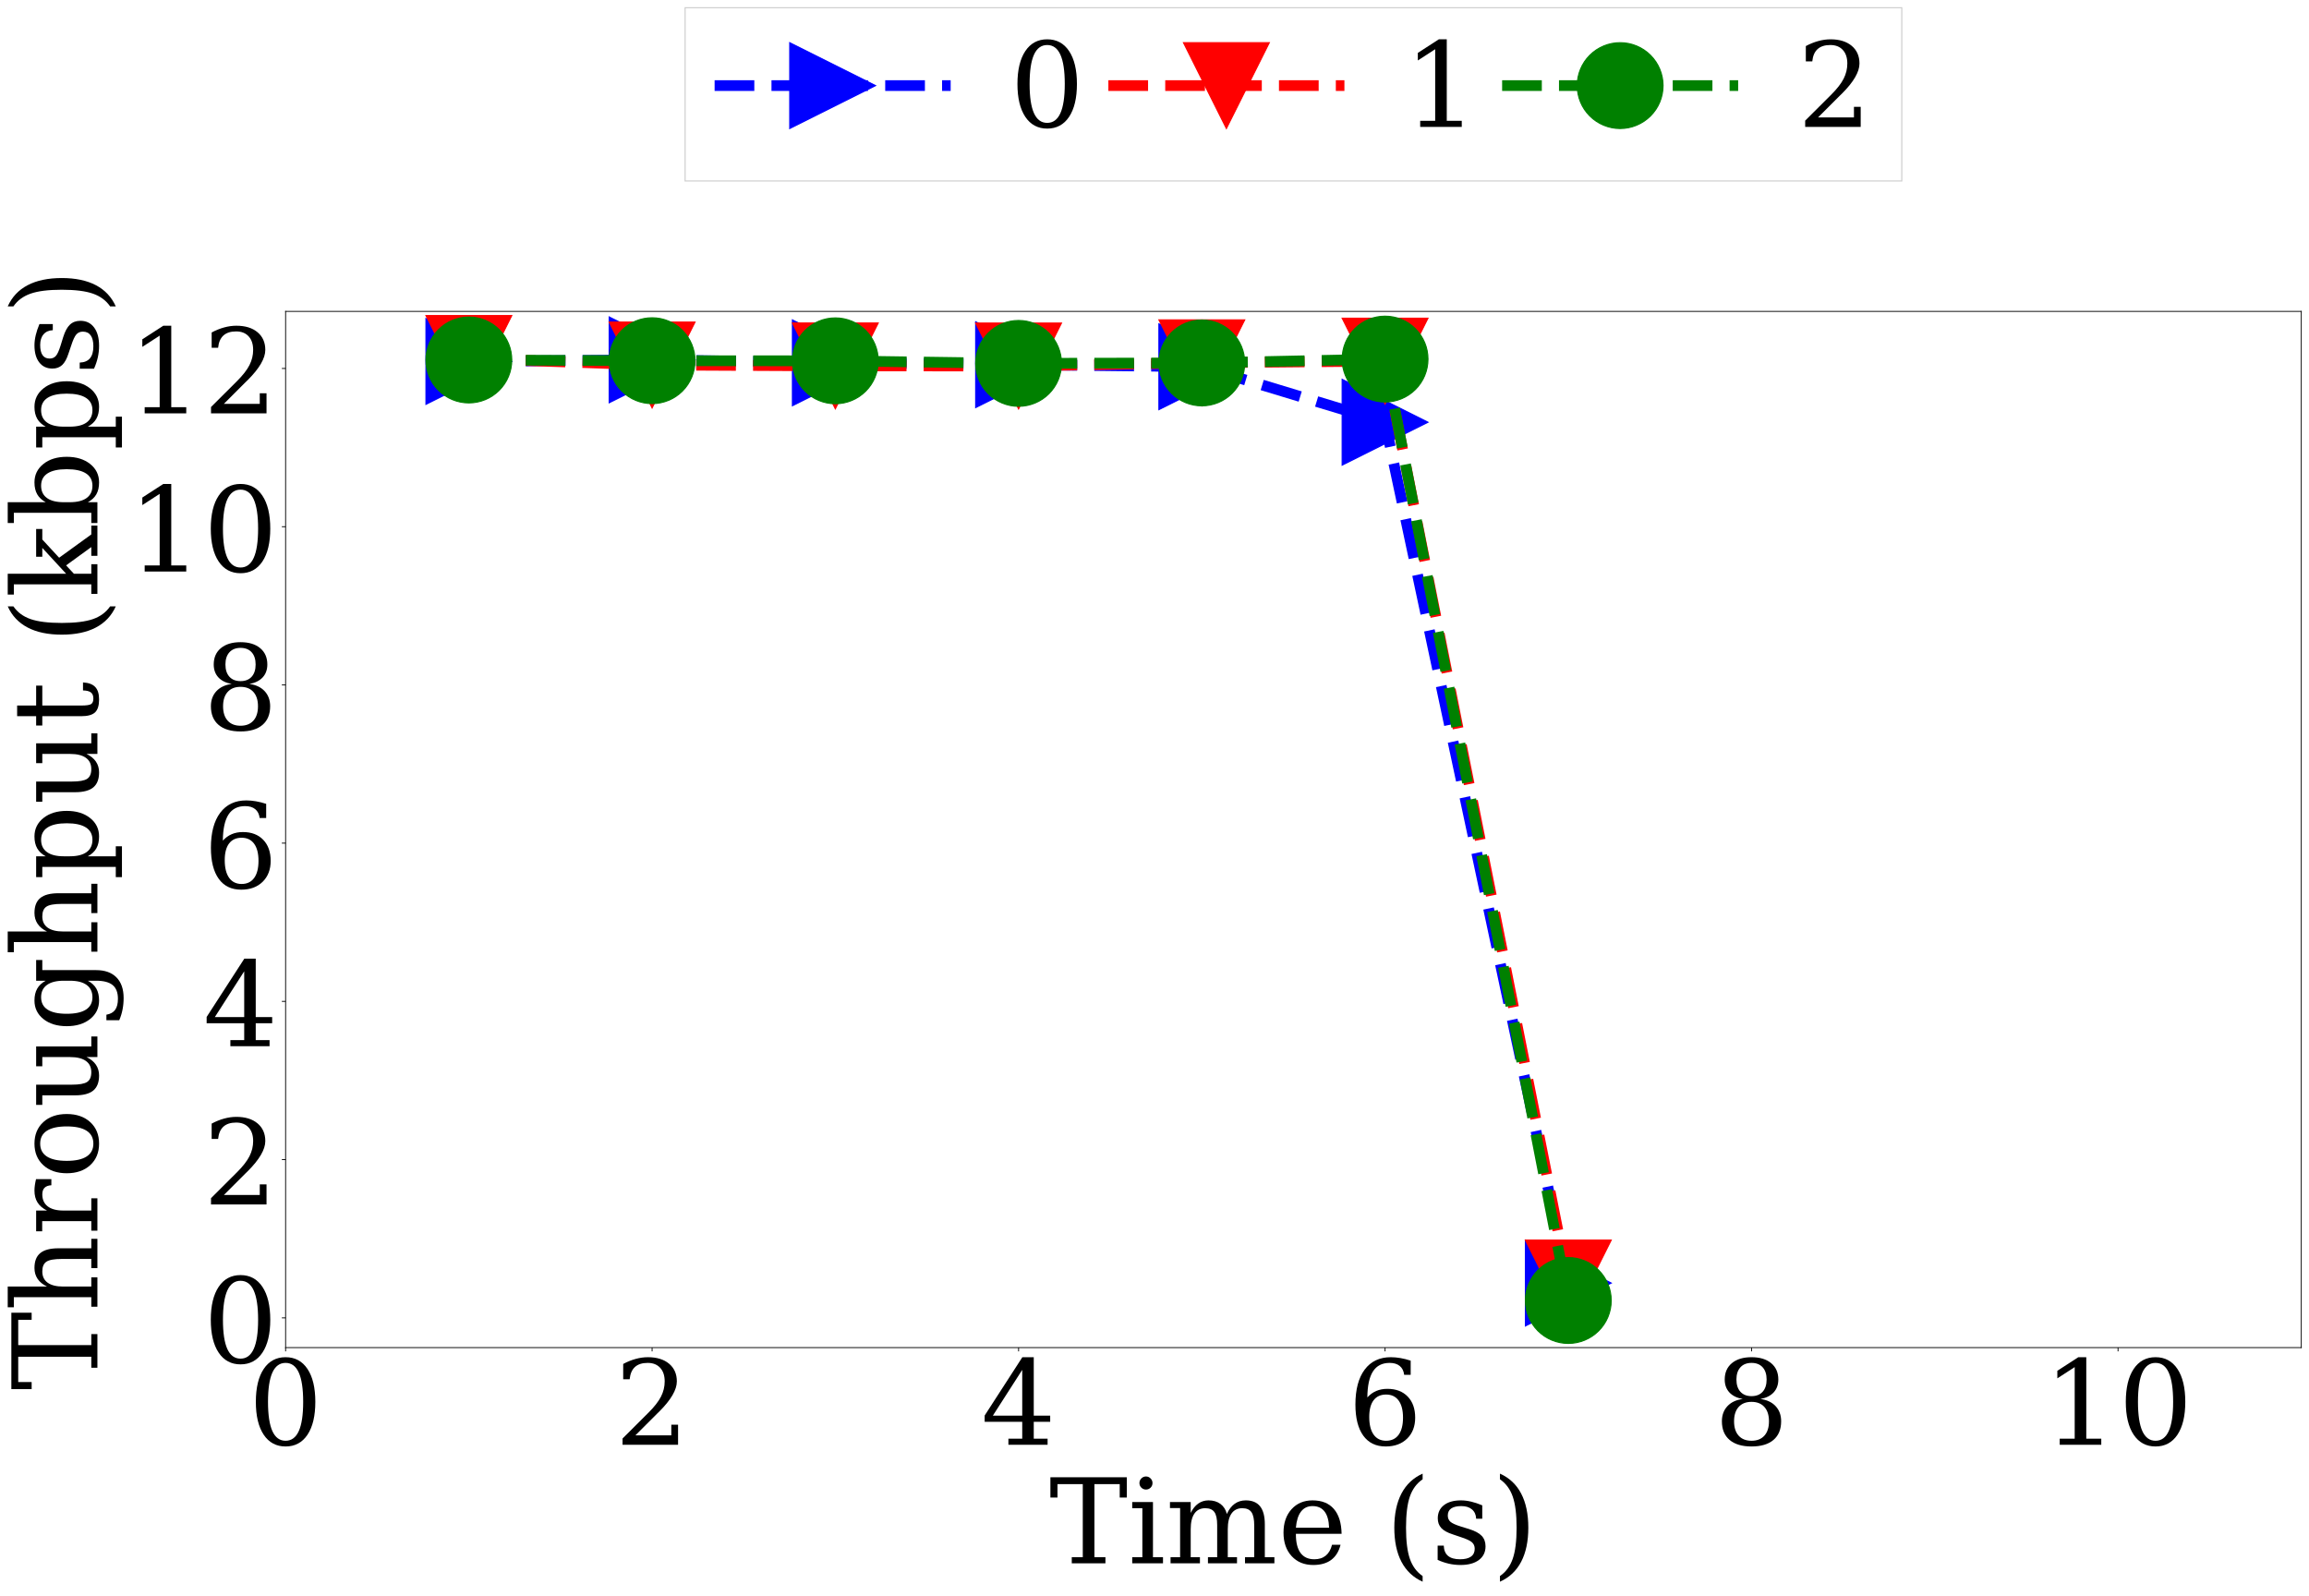
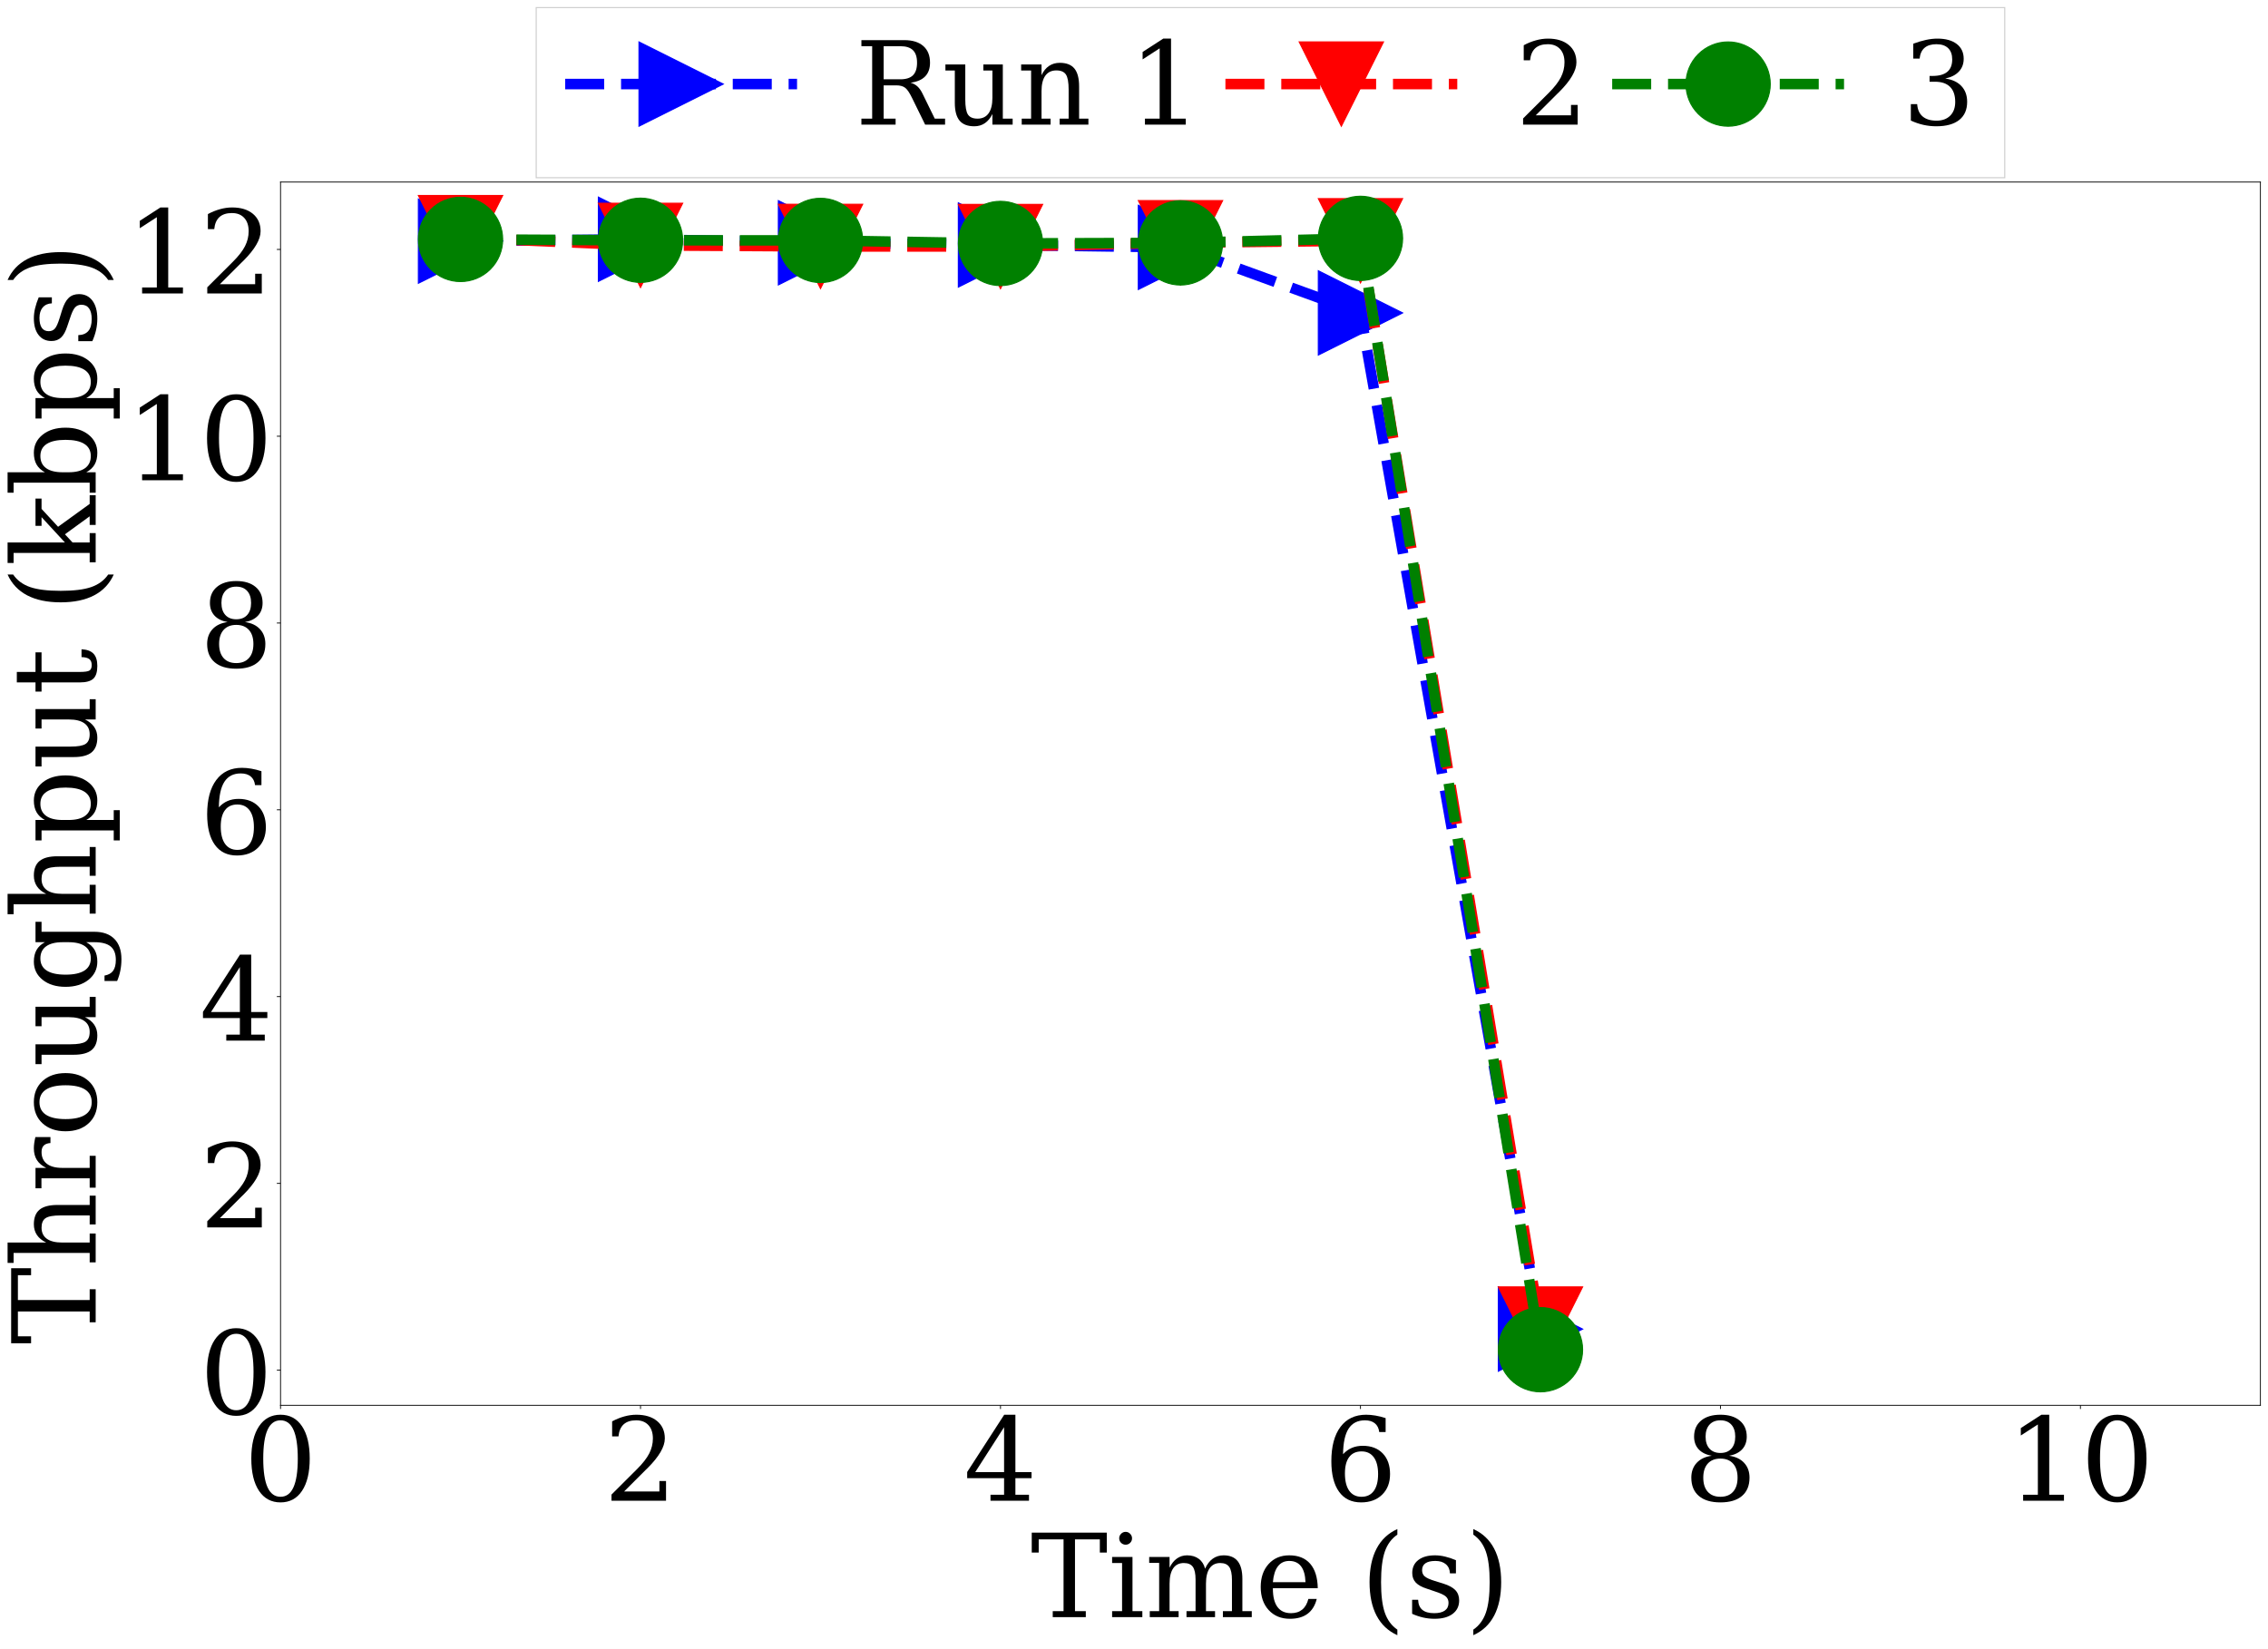
- <svg xmlns="http://www.w3.org/2000/svg" xmlns:xlink="http://www.w3.org/1999/xlink" width="2152.038pt" height="1487.097pt" viewBox="0 0 2152.038 1487.097" version="1.1">
+ <svg xmlns="http://www.w3.org/2000/svg" xmlns:xlink="http://www.w3.org/1999/xlink" width="2152.038pt" height="1564.803pt" viewBox="0 0 2152.038 1564.803" version="1.1">
  <defs>
    <style type="text/css">*{stroke-linejoin: round; stroke-linecap: butt}</style>
  </defs>
  <g id="figure_1">
    <g id="patch_1">
-       <path d="M 0 1487.097  L 2152.038 1487.097  L 2152.038 0  L 0 0  z " style="fill: #ffffff; stroke: #ffffff; stroke-linejoin: miter" />
+       <path d="M 0 1564.803  L 2152.038 1564.803  L 2152.038 0  L 0 0  z " style="fill: #ffffff; stroke: #ffffff; stroke-linejoin: miter" />
    </g>
    <g id="axes_1">
      <g id="patch_2">
-         <path d="M 266.198 1255.979  L 2144.838 1255.979  L 2144.838 290.217  L 266.198 290.217  z " style="fill: #ffffff" />
+         <path d="M 266.198 1333.684  L 2144.838 1333.684  L 2144.838 172.773  L 266.198 172.773  z " style="fill: #ffffff" />
      </g>
      <g id="matplotlib.axis_1">
        <g id="xtick_1">
          <g id="line2d_1">
            <defs>
-               <path id="md0a0ae54a1" d="M 0 0  L 0 3.5  " style="stroke: #000000; stroke-width: 0.8" />
-             </defs>
-             <g>
-               <use xlink:href="#md0a0ae54a1" x="266.198" y="1255.979" style="stroke: #000000; stroke-width: 0.8" />
+               <path id="m58a0591a3a" d="M 0 0  L 0 3.5  " style="stroke: #000000; stroke-width: 0.8" />
+             </defs>
+             <g>
+               <use xlink:href="#m58a0591a3a" x="266.198" y="1333.684" style="stroke: #000000; stroke-width: 0.8" />
            </g>
          </g>
          <g id="text_1">
-             <g transform="translate(231.2047 1346.562) scale(1.1 -1.1)">
+             <g transform="translate(231.2047 1424.267) scale(1.1 -1.1)">
              <defs>
                <path id="DejaVuSerif-30" d="M 2034 219  Q 2513 219 2750 744  Q 2988 1269 2988 2328  Q 2988 3391 2750 3916  Q 2513 4441 2034 4441  Q 1556 4441 1318 3916  Q 1081 3391 1081 2328  Q 1081 1269 1318 744  Q 1556 219 2034 219  z M 2034 -91  Q 1275 -91 848 546  Q 422 1184 422 2328  Q 422 3475 848 4112  Q 1275 4750 2034 4750  Q 2797 4750 3222 4112  Q 3647 3475 3647 2328  Q 3647 1184 3222 546  Q 2797 -91 2034 -91  z " transform="scale(0.015625)" />
              </defs>
              <use xlink:href="#DejaVuSerif-30" />
            </g>
          </g>
        </g>
        <g id="xtick_2">
          <g id="line2d_2">
            <g>
-               <use xlink:href="#md0a0ae54a1" x="607.769" y="1255.979" style="stroke: #000000; stroke-width: 0.8" />
+               <use xlink:href="#m58a0591a3a" x="607.769" y="1333.684" style="stroke: #000000; stroke-width: 0.8" />
            </g>
          </g>
          <g id="text_2">
-             <g transform="translate(572.7756 1346.562) scale(1.1 -1.1)">
+             <g transform="translate(572.7756 1424.267) scale(1.1 -1.1)">
              <defs>
                <path id="DejaVuSerif-32" d="M 819 3553  L 469 3553  L 469 4384  Q 803 4563 1142 4656  Q 1481 4750 1806 4750  Q 2534 4750 2956 4397  Q 3378 4044 3378 3438  Q 3378 2753 2422 1800  Q 2347 1728 2309 1691  L 1131 513  L 3078 513  L 3078 1088  L 3444 1088  L 3444 0  L 434 0  L 434 341  L 1850 1753  Q 2319 2222 2519 2614  Q 2719 3006 2719 3438  Q 2719 3909 2473 4175  Q 2228 4441 1797 4441  Q 1350 4441 1106 4219  Q 863 3997 819 3553  z " transform="scale(0.015625)" />
              </defs>
              <use xlink:href="#DejaVuSerif-32" />
            </g>
          </g>
        </g>
        <g id="xtick_3">
          <g id="line2d_3">
            <g>
-               <use xlink:href="#md0a0ae54a1" x="949.34" y="1255.979" style="stroke: #000000; stroke-width: 0.8" />
+               <use xlink:href="#m58a0591a3a" x="949.34" y="1333.684" style="stroke: #000000; stroke-width: 0.8" />
            </g>
          </g>
          <g id="text_3">
-             <g transform="translate(914.3465 1346.562) scale(1.1 -1.1)">
+             <g transform="translate(914.3465 1424.267) scale(1.1 -1.1)">
              <defs>
                <path id="DejaVuSerif-34" d="M 2234 1581  L 2234 4063  L 641 1581  L 2234 1581  z M 3609 0  L 1484 0  L 1484 331  L 2234 331  L 2234 1247  L 197 1247  L 197 1588  L 2241 4750  L 2859 4750  L 2859 1581  L 3750 1581  L 3750 1247  L 2859 1247  L 2859 331  L 3609 331  L 3609 0  z " transform="scale(0.015625)" />
              </defs>
              <use xlink:href="#DejaVuSerif-34" />
            </g>
          </g>
        </g>
        <g id="xtick_4">
          <g id="line2d_4">
            <g>
-               <use xlink:href="#md0a0ae54a1" x="1290.911" y="1255.979" style="stroke: #000000; stroke-width: 0.8" />
+               <use xlink:href="#m58a0591a3a" x="1290.911" y="1333.684" style="stroke: #000000; stroke-width: 0.8" />
            </g>
          </g>
          <g id="text_4">
-             <g transform="translate(1255.917 1346.562) scale(1.1 -1.1)">
+             <g transform="translate(1255.917 1424.267) scale(1.1 -1.1)">
              <defs>
                <path id="DejaVuSerif-36" d="M 2094 219  Q 2534 219 2771 542  Q 3009 866 3009 1472  Q 3009 2078 2771 2401  Q 2534 2725 2094 2725  Q 1647 2725 1412 2412  Q 1178 2100 1178 1509  Q 1178 888 1415 553  Q 1653 219 2094 219  z M 1075 2569  Q 1288 2803 1556 2918  Q 1825 3034 2163 3034  Q 2859 3034 3264 2615  Q 3669 2197 3669 1472  Q 3669 763 3233 336  Q 2797 -91 2069 -91  Q 1278 -91 853 498  Q 428 1088 428 2181  Q 428 3406 931 4078  Q 1434 4750 2350 4750  Q 2597 4750 2869 4703  Q 3141 4656 3425 4563  L 3425 3794  L 3072 3794  Q 3034 4109 2831 4275  Q 2628 4441 2284 4441  Q 1678 4441 1381 3981  Q 1084 3522 1075 2569  z " transform="scale(0.015625)" />
              </defs>
              <use xlink:href="#DejaVuSerif-36" />
            </g>
          </g>
        </g>
        <g id="xtick_5">
          <g id="line2d_5">
            <g>
-               <use xlink:href="#md0a0ae54a1" x="1632.482" y="1255.979" style="stroke: #000000; stroke-width: 0.8" />
+               <use xlink:href="#m58a0591a3a" x="1632.482" y="1333.684" style="stroke: #000000; stroke-width: 0.8" />
            </g>
          </g>
          <g id="text_5">
-             <g transform="translate(1597.488 1346.562) scale(1.1 -1.1)">
+             <g transform="translate(1597.488 1424.267) scale(1.1 -1.1)">
              <defs>
                <path id="DejaVuSerif-38" d="M 2981 1275  Q 2981 1775 2732 2051  Q 2484 2328 2034 2328  Q 1584 2328 1336 2051  Q 1088 1775 1088 1275  Q 1088 772 1336 495  Q 1584 219 2034 219  Q 2484 219 2732 495  Q 2981 772 2981 1275  z M 2853 3541  Q 2853 3966 2637 4203  Q 2422 4441 2034 4441  Q 1650 4441 1433 4203  Q 1216 3966 1216 3541  Q 1216 3113 1433 2875  Q 1650 2638 2034 2638  Q 2422 2638 2637 2875  Q 2853 3113 2853 3541  z M 2516 2484  Q 3047 2413 3344 2092  Q 3641 1772 3641 1275  Q 3641 619 3225 264  Q 2809 -91 2034 -91  Q 1263 -91 845 264  Q 428 619 428 1275  Q 428 1772 725 2092  Q 1022 2413 1556 2484  Q 1084 2569 832 2842  Q 581 3116 581 3541  Q 581 4103 968 4426  Q 1356 4750 2034 4750  Q 2713 4750 3100 4426  Q 3488 4103 3488 3541  Q 3488 3116 3236 2842  Q 2984 2569 2516 2484  z " transform="scale(0.015625)" />
              </defs>
              <use xlink:href="#DejaVuSerif-38" />
            </g>
          </g>
        </g>
        <g id="xtick_6">
          <g id="line2d_6">
            <g>
-               <use xlink:href="#md0a0ae54a1" x="1974.053" y="1255.979" style="stroke: #000000; stroke-width: 0.8" />
+               <use xlink:href="#m58a0591a3a" x="1974.053" y="1333.684" style="stroke: #000000; stroke-width: 0.8" />
            </g>
          </g>
          <g id="text_6">
-             <g transform="translate(1904.065 1346.562) scale(1.1 -1.1)">
+             <g transform="translate(1904.065 1424.267) scale(1.1 -1.1)">
              <defs>
                <path id="DejaVuSerif-31" d="M 909 0  L 909 331  L 1722 331  L 1722 4213  L 781 3603  L 781 4013  L 1919 4750  L 2350 4750  L 2350 331  L 3163 331  L 3163 0  L 909 0  z " transform="scale(0.015625)" />
              </defs>
              <use xlink:href="#DejaVuSerif-31" />
              <use xlink:href="#DejaVuSerif-30" x="63.623" />
            </g>
          </g>
        </g>
        <g id="text_7">
-           <g transform="translate(977.913 1457.021) scale(1.1 -1.1)">
+           <g transform="translate(977.913 1534.726) scale(1.1 -1.1)">
            <defs>
              <path id="DejaVuSerif-54" d="M 1222 0  L 1222 331  L 1819 331  L 1819 4294  L 447 4294  L 447 3566  L 63 3566  L 63 4666  L 4206 4666  L 4206 3566  L 3822 3566  L 3822 4294  L 2450 4294  L 2450 331  L 3047 331  L 3047 0  L 1222 0  z " transform="scale(0.015625)" />
              <path id="DejaVuSerif-69" d="M 622 4353  Q 622 4497 726 4603  Q 831 4709 978 4709  Q 1122 4709 1226 4603  Q 1331 4497 1331 4353  Q 1331 4206 1228 4103  Q 1125 4000 978 4000  Q 831 4000 726 4103  Q 622 4206 622 4353  z M 1356 331  L 1900 331  L 1900 0  L 231 0  L 231 331  L 781 331  L 781 2988  L 231 2988  L 231 3322  L 1356 3322  L 1356 331  z " transform="scale(0.015625)" />
              <path id="DejaVuSerif-6d" d="M 3316 2675  Q 3481 3041 3739 3227  Q 3997 3413 4341 3413  Q 4863 3413 5119 3089  Q 5375 2766 5375 2113  L 5375 331  L 5894 331  L 5894 0  L 4300 0  L 4300 331  L 4800 331  L 4800 2047  Q 4800 2556 4650 2772  Q 4500 2988 4153 2988  Q 3769 2988 3567 2697  Q 3366 2406 3366 1850  L 3366 331  L 3866 331  L 3866 0  L 2291 0  L 2291 331  L 2791 331  L 2791 2069  Q 2791 2566 2641 2777  Q 2491 2988 2144 2988  Q 1759 2988 1557 2697  Q 1356 2406 1356 1850  L 1356 331  L 1856 331  L 1856 0  L 263 0  L 263 331  L 781 331  L 781 2994  L 231 2994  L 231 3322  L 1356 3322  L 1356 2731  Q 1516 3063 1762 3238  Q 2009 3413 2322 3413  Q 2709 3413 2968 3220  Q 3228 3028 3316 2675  z " transform="scale(0.015625)" />
              <path id="DejaVuSerif-65" d="M 3469 1600  L 991 1600  L 991 1575  Q 991 903 1244 561  Q 1497 219 1991 219  Q 2369 219 2611 417  Q 2853 616 2950 1006  L 3413 1006  Q 3275 459 2904 184  Q 2534 -91 1931 -91  Q 1203 -91 761 389  Q 319 869 319 1663  Q 319 2450 753 2931  Q 1188 3413 1894 3413  Q 2647 3413 3050 2948  Q 3453 2484 3469 1600  z M 2791 1931  Q 2772 2513 2545 2808  Q 2319 3103 1894 3103  Q 1497 3103 1269 2806  Q 1041 2509 991 1931  L 2791 1931  z " transform="scale(0.015625)" />
              <path id="DejaVuSerif-20" transform="scale(0.015625)" />
              <path id="DejaVuSerif-28" d="M 2041 -997  Q 1281 -656 893 83  Q 506 822 506 1931  Q 506 3044 893 3783  Q 1281 4522 2041 4863  L 2041 4556  Q 1559 4225 1350 3623  Q 1141 3022 1141 1931  Q 1141 844 1350 242  Q 1559 -359 2041 -691  L 2041 -997  z " transform="scale(0.015625)" />
              <path id="DejaVuSerif-73" d="M 359 184  L 359 959  L 691 959  Q 703 588 923 403  Q 1144 219 1575 219  Q 1963 219 2166 364  Q 2369 509 2369 788  Q 2369 1006 2220 1140  Q 2072 1275 1594 1428  L 1178 1569  Q 750 1706 558 1912  Q 366 2119 366 2438  Q 366 2894 700 3153  Q 1034 3413 1625 3413  Q 1888 3413 2178 3344  Q 2469 3275 2778 3144  L 2778 2419  L 2447 2419  Q 2434 2741 2221 2922  Q 2009 3103 1644 3103  Q 1281 3103 1095 2975  Q 909 2847 909 2591  Q 909 2381 1050 2254  Q 1191 2128 1613 1997  L 2069 1856  Q 2541 1709 2748 1489  Q 2956 1269 2956 922  Q 2956 450 2595 179  Q 2234 -91 1600 -91  Q 1278 -91 972 -22  Q 666 47 359 184  z " transform="scale(0.015625)" />
              <path id="DejaVuSerif-29" d="M 453 -997  L 453 -691  Q 934 -359 1145 242  Q 1356 844 1356 1931  Q 1356 3022 1145 3623  Q 934 4225 453 4556  L 453 4863  Q 1216 4522 1603 3783  Q 1991 3044 1991 1931  Q 1991 822 1603 83  Q 1216 -656 453 -997  z " transform="scale(0.015625)" />
            </defs>
            <use xlink:href="#DejaVuSerif-54" />
            <use xlink:href="#DejaVuSerif-69" x="66.699" />
            <use xlink:href="#DejaVuSerif-6d" x="98.682" />
            <use xlink:href="#DejaVuSerif-65" x="193.506" />
            <use xlink:href="#DejaVuSerif-20" x="252.686" />
            <use xlink:href="#DejaVuSerif-28" x="284.473" />
            <use xlink:href="#DejaVuSerif-73" x="323.486" />
            <use xlink:href="#DejaVuSerif-29" x="374.805" />
          </g>
        </g>
      </g>
      <g id="matplotlib.axis_2">
        <g id="ytick_1">
          <g id="line2d_7">
            <defs>
-               <path id="m92df20423d" d="M 0 0  L -3.5 0  " style="stroke: #000000; stroke-width: 0.8" />
-             </defs>
-             <g>
-               <use xlink:href="#m92df20423d" x="266.198" y="1228.246" style="stroke: #000000; stroke-width: 0.8" />
+               <path id="m757b26ccdc" d="M 0 0  L -3.5 0  " style="stroke: #000000; stroke-width: 0.8" />
+             </defs>
+             <g>
+               <use xlink:href="#m757b26ccdc" x="266.198" y="1300.348" style="stroke: #000000; stroke-width: 0.8" />
            </g>
          </g>
          <g id="text_8">
-             <g transform="translate(189.2109 1270.038) scale(1.1 -1.1)">
+             <g transform="translate(189.2109 1342.139) scale(1.1 -1.1)">
              <use xlink:href="#DejaVuSerif-30" />
            </g>
          </g>
        </g>
        <g id="ytick_2">
          <g id="line2d_8">
            <g>
-               <use xlink:href="#m92df20423d" x="266.198" y="1080.776" style="stroke: #000000; stroke-width: 0.8" />
+               <use xlink:href="#m757b26ccdc" x="266.198" y="1123.078" style="stroke: #000000; stroke-width: 0.8" />
            </g>
          </g>
          <g id="text_9">
-             <g transform="translate(189.2109 1122.567) scale(1.1 -1.1)">
+             <g transform="translate(189.2109 1164.87) scale(1.1 -1.1)">
              <use xlink:href="#DejaVuSerif-32" />
            </g>
          </g>
        </g>
        <g id="ytick_3">
          <g id="line2d_9">
            <g>
-               <use xlink:href="#m92df20423d" x="266.198" y="933.305" style="stroke: #000000; stroke-width: 0.8" />
+               <use xlink:href="#m757b26ccdc" x="266.198" y="945.809" style="stroke: #000000; stroke-width: 0.8" />
            </g>
          </g>
          <g id="text_10">
-             <g transform="translate(189.2109 975.0969) scale(1.1 -1.1)">
+             <g transform="translate(189.2109 987.6004) scale(1.1 -1.1)">
              <use xlink:href="#DejaVuSerif-34" />
            </g>
          </g>
        </g>
        <g id="ytick_4">
          <g id="line2d_10">
            <g>
-               <use xlink:href="#m92df20423d" x="266.198" y="785.835" style="stroke: #000000; stroke-width: 0.8" />
+               <use xlink:href="#m757b26ccdc" x="266.198" y="768.54" style="stroke: #000000; stroke-width: 0.8" />
            </g>
          </g>
          <g id="text_11">
-             <g transform="translate(189.2109 827.6265) scale(1.1 -1.1)">
+             <g transform="translate(189.2109 810.3311) scale(1.1 -1.1)">
              <use xlink:href="#DejaVuSerif-36" />
            </g>
          </g>
        </g>
        <g id="ytick_5">
          <g id="line2d_11">
            <g>
-               <use xlink:href="#m92df20423d" x="266.198" y="638.365" style="stroke: #000000; stroke-width: 0.8" />
+               <use xlink:href="#m757b26ccdc" x="266.198" y="591.27" style="stroke: #000000; stroke-width: 0.8" />
            </g>
          </g>
          <g id="text_12">
-             <g transform="translate(189.2109 680.1561) scale(1.1 -1.1)">
+             <g transform="translate(189.2109 633.0618) scale(1.1 -1.1)">
              <use xlink:href="#DejaVuSerif-38" />
            </g>
          </g>
        </g>
        <g id="ytick_6">
          <g id="line2d_12">
            <g>
-               <use xlink:href="#m92df20423d" x="266.198" y="490.894" style="stroke: #000000; stroke-width: 0.8" />
+               <use xlink:href="#m757b26ccdc" x="266.198" y="414.001" style="stroke: #000000; stroke-width: 0.8" />
            </g>
          </g>
          <g id="text_13">
-             <g transform="translate(119.2234 532.6857) scale(1.1 -1.1)">
+             <g transform="translate(119.2234 455.7925) scale(1.1 -1.1)">
              <use xlink:href="#DejaVuSerif-31" />
              <use xlink:href="#DejaVuSerif-30" x="63.623" />
            </g>
          </g>
        </g>
        <g id="ytick_7">
          <g id="line2d_13">
            <g>
-               <use xlink:href="#m92df20423d" x="266.198" y="343.424" style="stroke: #000000; stroke-width: 0.8" />
+               <use xlink:href="#m757b26ccdc" x="266.198" y="236.732" style="stroke: #000000; stroke-width: 0.8" />
            </g>
          </g>
          <g id="text_14">
-             <g transform="translate(119.2234 385.2154) scale(1.1 -1.1)">
+             <g transform="translate(119.2234 278.5232) scale(1.1 -1.1)">
              <use xlink:href="#DejaVuSerif-31" />
              <use xlink:href="#DejaVuSerif-32" x="63.623" />
            </g>
          </g>
        </g>
        <g id="text_15">
-           <g transform="translate(90.78281 1295.761) rotate(-90) scale(1.1 -1.1)">
+           <g transform="translate(90.78281 1275.892) rotate(-90) scale(1.1 -1.1)">
            <defs>
              <path id="DejaVuSerif-68" d="M 263 0  L 263 331  L 781 331  L 781 4531  L 231 4531  L 231 4863  L 1356 4863  L 1356 2731  Q 1516 3069 1770 3241  Q 2025 3413 2363 3413  Q 2913 3413 3172 3097  Q 3431 2781 3431 2113  L 3431 331  L 3944 331  L 3944 0  L 2356 0  L 2356 331  L 2853 331  L 2853 1931  Q 2853 2541 2704 2764  Q 2556 2988 2175 2988  Q 1775 2988 1565 2697  Q 1356 2406 1356 1850  L 1356 331  L 1856 331  L 1856 0  L 263 0  z " transform="scale(0.015625)" />
              <path id="DejaVuSerif-72" d="M 3059 3328  L 3059 2497  L 2728 2497  Q 2713 2744 2591 2866  Q 2469 2988 2234 2988  Q 1809 2988 1582 2694  Q 1356 2400 1356 1850  L 1356 331  L 2022 331  L 2022 0  L 263 0  L 263 331  L 781 331  L 781 2994  L 231 2994  L 231 3322  L 1356 3322  L 1356 2731  Q 1525 3078 1790 3245  Q 2056 3413 2438 3413  Q 2578 3413 2733 3391  Q 2888 3369 3059 3328  z " transform="scale(0.015625)" />
              <path id="DejaVuSerif-6f" d="M 1925 219  Q 2388 219 2623 584  Q 2859 950 2859 1663  Q 2859 2375 2623 2739  Q 2388 3103 1925 3103  Q 1463 3103 1227 2739  Q 991 2375 991 1663  Q 991 950 1228 584  Q 1466 219 1925 219  z M 1925 -91  Q 1200 -91 759 389  Q 319 869 319 1663  Q 319 2456 758 2934  Q 1197 3413 1925 3413  Q 2653 3413 3092 2934  Q 3531 2456 3531 1663  Q 3531 869 3092 389  Q 2653 -91 1925 -91  z " transform="scale(0.015625)" />
              <path id="DejaVuSerif-75" d="M 2266 3322  L 3341 3322  L 3341 331  L 3884 331  L 3884 0  L 2766 0  L 2766 588  Q 2606 256 2353 82  Q 2100 -91 1766 -91  Q 1213 -91 952 223  Q 691 538 691 1209  L 691 2988  L 172 2988  L 172 3322  L 1269 3322  L 1269 1388  Q 1269 781 1417 556  Q 1566 331 1947 331  Q 2347 331 2556 625  Q 2766 919 2766 1478  L 2766 2988  L 2266 2988  L 2266 3322  z " transform="scale(0.015625)" />
              <path id="DejaVuSerif-67" d="M 3359 2988  L 3359 72  Q 3359 -644 2965 -1033  Q 2572 -1422 1844 -1422  Q 1516 -1422 1216 -1362  Q 916 -1303 641 -1184  L 641 -488  L 941 -488  Q 997 -813 1206 -963  Q 1416 -1113 1806 -1113  Q 2313 -1113 2548 -827  Q 2784 -541 2784 72  L 2784 519  Q 2616 206 2355 57  Q 2094 -91 1709 -91  Q 1097 -91 708 395  Q 319 881 319 1663  Q 319 2444 706 2928  Q 1094 3413 1709 3413  Q 2094 3413 2355 3264  Q 2616 3116 2784 2803  L 2784 3322  L 3909 3322  L 3909 2988  L 3359 2988  z M 2784 1825  Q 2784 2422 2554 2737  Q 2325 3053 1888 3053  Q 1444 3053 1217 2703  Q 991 2353 991 1663  Q 991 975 1217 622  Q 1444 269 1888 269  Q 2325 269 2554 583  Q 2784 897 2784 1497  L 2784 1825  z " transform="scale(0.015625)" />
              <path id="DejaVuSerif-70" d="M 1313 1825  L 1313 1497  Q 1313 897 1542 583  Q 1772 269 2209 269  Q 2650 269 2876 622  Q 3103 975 3103 1663  Q 3103 2353 2876 2703  Q 2650 3053 2209 3053  Q 1772 3053 1542 2737  Q 1313 2422 1313 1825  z M 738 2988  L 184 2988  L 184 3322  L 1313 3322  L 1313 2803  Q 1481 3116 1742 3264  Q 2003 3413 2388 3413  Q 3000 3413 3387 2928  Q 3775 2444 3775 1663  Q 3775 881 3387 395  Q 3000 -91 2388 -91  Q 2003 -91 1742 57  Q 1481 206 1313 519  L 1313 -997  L 1856 -997  L 1856 -1331  L 184 -1331  L 184 -997  L 738 -997  L 738 2988  z " transform="scale(0.015625)" />
              <path id="DejaVuSerif-74" d="M 691 2988  L 184 2988  L 184 3322  L 691 3322  L 691 4353  L 1269 4353  L 1269 3322  L 2350 3322  L 2350 2988  L 1269 2988  L 1269 878  Q 1269 456 1350 337  Q 1431 219 1650 219  Q 1875 219 1978 351  Q 2081 484 2088 781  L 2522 781  Q 2497 328 2275 118  Q 2053 -91 1600 -91  Q 1103 -91 897 129  Q 691 350 691 878  L 691 2988  z " transform="scale(0.015625)" />
              <path id="DejaVuSerif-6b" d="M 1831 0  L 219 0  L 219 331  L 738 331  L 738 4531  L 184 4531  L 184 4863  L 1313 4863  L 1313 1697  L 2713 2988  L 2234 2988  L 2234 3322  L 3738 3322  L 3738 2988  L 3169 2988  L 2181 2075  L 3444 331  L 3922 331  L 3922 0  L 2284 0  L 2284 331  L 2759 331  L 1766 1697  L 1313 1275  L 1313 331  L 1831 331  L 1831 0  z " transform="scale(0.015625)" />
              <path id="DejaVuSerif-62" d="M 738 331  L 738 4531  L 184 4531  L 184 4863  L 1313 4863  L 1313 2803  Q 1481 3116 1742 3264  Q 2003 3413 2388 3413  Q 3000 3413 3387 2928  Q 3775 2444 3775 1663  Q 3775 881 3387 395  Q 3000 -91 2388 -91  Q 2003 -91 1742 57  Q 1481 206 1313 519  L 1313 0  L 184 0  L 184 331  L 738 331  z M 1313 1497  Q 1313 897 1542 583  Q 1772 269 2209 269  Q 2650 269 2876 622  Q 3103 975 3103 1663  Q 3103 2353 2876 2703  Q 2650 3053 2209 3053  Q 1772 3053 1542 2737  Q 1313 2422 1313 1825  L 1313 1497  z " transform="scale(0.015625)" />
            </defs>
            <use xlink:href="#DejaVuSerif-54" />
            <use xlink:href="#DejaVuSerif-68" x="66.699" />
            <use xlink:href="#DejaVuSerif-72" x="131.104" />
            <use xlink:href="#DejaVuSerif-6f" x="178.906" />
            <use xlink:href="#DejaVuSerif-75" x="239.111" />
            <use xlink:href="#DejaVuSerif-67" x="303.516" />
            <use xlink:href="#DejaVuSerif-68" x="367.529" />
            <use xlink:href="#DejaVuSerif-70" x="431.934" />
            <use xlink:href="#DejaVuSerif-75" x="495.947" />
            <use xlink:href="#DejaVuSerif-74" x="560.352" />
            <use xlink:href="#DejaVuSerif-20" x="600.537" />
            <use xlink:href="#DejaVuSerif-28" x="632.324" />
            <use xlink:href="#DejaVuSerif-6b" x="671.338" />
            <use xlink:href="#DejaVuSerif-62" x="731.934" />
            <use xlink:href="#DejaVuSerif-70" x="795.947" />
            <use xlink:href="#DejaVuSerif-73" x="859.961" />
            <use xlink:href="#DejaVuSerif-29" x="911.279" />
          </g>
        </g>
      </g>
      <g id="line2d_14">
-         <path d="M 436.984 336.852  L 607.769 335.38  L 778.555 338.15  L 949.34 339.892  L 1120.126 341.789  L 1290.911 393.527  L 1461.697 1195.805  " clip-path="url(#p751ff9c399)" style="fill: none; stroke-dasharray: 37,16; stroke-dashoffset: 0; stroke: #0000ff; stroke-width: 10" />
+         <path d="M 436.984 228.832  L 607.769 227.062  L 778.555 230.393  L 949.34 232.486  L 1120.126 234.766  L 1290.911 296.959  L 1461.697 1261.351  " clip-path="url(#peae6a953e0)" style="fill: none; stroke-dasharray: 37,16; stroke-dashoffset: 0; stroke: #0000ff; stroke-width: 10" />
        <defs>
-           <path id="mbf169a69bc" d="M 40 0  L -40 -40  L -40 40  z " style="stroke: #0000ff; stroke-linejoin: miter" />
+           <path id="m384c50951f" d="M 40 0  L -40 -40  L -40 40  z " style="stroke: #0000ff; stroke-linejoin: miter" />
        </defs>
-         <g clip-path="url(#p751ff9c399)">
-           <use xlink:href="#mbf169a69bc" x="436.984" y="336.852" style="fill: #0000ff; stroke: #0000ff; stroke-linejoin: miter" />
-           <use xlink:href="#mbf169a69bc" x="607.769" y="335.38" style="fill: #0000ff; stroke: #0000ff; stroke-linejoin: miter" />
-           <use xlink:href="#mbf169a69bc" x="778.555" y="338.15" style="fill: #0000ff; stroke: #0000ff; stroke-linejoin: miter" />
-           <use xlink:href="#mbf169a69bc" x="949.34" y="339.892" style="fill: #0000ff; stroke: #0000ff; stroke-linejoin: miter" />
-           <use xlink:href="#mbf169a69bc" x="1120.126" y="341.789" style="fill: #0000ff; stroke: #0000ff; stroke-linejoin: miter" />
-           <use xlink:href="#mbf169a69bc" x="1290.911" y="393.527" style="fill: #0000ff; stroke: #0000ff; stroke-linejoin: miter" />
-           <use xlink:href="#mbf169a69bc" x="1461.697" y="1195.805" style="fill: #0000ff; stroke: #0000ff; stroke-linejoin: miter" />
+         <g clip-path="url(#peae6a953e0)">
+           <use xlink:href="#m384c50951f" x="436.984" y="228.832" style="fill: #0000ff; stroke: #0000ff; stroke-linejoin: miter" />
+           <use xlink:href="#m384c50951f" x="607.769" y="227.062" style="fill: #0000ff; stroke: #0000ff; stroke-linejoin: miter" />
+           <use xlink:href="#m384c50951f" x="778.555" y="230.393" style="fill: #0000ff; stroke: #0000ff; stroke-linejoin: miter" />
+           <use xlink:href="#m384c50951f" x="949.34" y="232.486" style="fill: #0000ff; stroke: #0000ff; stroke-linejoin: miter" />
+           <use xlink:href="#m384c50951f" x="1120.126" y="234.766" style="fill: #0000ff; stroke: #0000ff; stroke-linejoin: miter" />
+           <use xlink:href="#m384c50951f" x="1290.911" y="296.959" style="fill: #0000ff; stroke: #0000ff; stroke-linejoin: miter" />
+           <use xlink:href="#m384c50951f" x="1461.697" y="1261.351" style="fill: #0000ff; stroke: #0000ff; stroke-linejoin: miter" />
        </g>
      </g>
      <g id="line2d_15">
-         <path d="M 436.984 334.115  L 607.769 340.202  L 778.555 341.028  L 949.34 341.122  L 1120.126 338.116  L 1290.911 336.564  L 1461.697 1195.792  " clip-path="url(#p751ff9c399)" style="fill: none; stroke-dasharray: 37,16; stroke-dashoffset: 0; stroke: #ff0000; stroke-width: 10" />
+         <path d="M 436.984 225.542  L 607.769 232.859  L 778.555 233.852  L 949.34 233.965  L 1120.126 230.351  L 1290.911 228.486  L 1461.697 1261.335  " clip-path="url(#peae6a953e0)" style="fill: none; stroke-dasharray: 37,16; stroke-dashoffset: 0; stroke: #ff0000; stroke-width: 10" />
        <defs>
-           <path id="m7b4d6dc2f1" d="M -0 40  L 40 -40  L -40 -40  z " style="stroke: #ff0000; stroke-linejoin: miter" />
+           <path id="mb236885317" d="M -0 40  L 40 -40  L -40 -40  z " style="stroke: #ff0000; stroke-linejoin: miter" />
        </defs>
-         <g clip-path="url(#p751ff9c399)">
-           <use xlink:href="#m7b4d6dc2f1" x="436.984" y="334.115" style="fill: #ff0000; stroke: #ff0000; stroke-linejoin: miter" />
-           <use xlink:href="#m7b4d6dc2f1" x="607.769" y="340.202" style="fill: #ff0000; stroke: #ff0000; stroke-linejoin: miter" />
-           <use xlink:href="#m7b4d6dc2f1" x="778.555" y="341.028" style="fill: #ff0000; stroke: #ff0000; stroke-linejoin: miter" />
-           <use xlink:href="#m7b4d6dc2f1" x="949.34" y="341.122" style="fill: #ff0000; stroke: #ff0000; stroke-linejoin: miter" />
-           <use xlink:href="#m7b4d6dc2f1" x="1120.126" y="338.116" style="fill: #ff0000; stroke: #ff0000; stroke-linejoin: miter" />
-           <use xlink:href="#m7b4d6dc2f1" x="1290.911" y="336.564" style="fill: #ff0000; stroke: #ff0000; stroke-linejoin: miter" />
-           <use xlink:href="#m7b4d6dc2f1" x="1461.697" y="1195.792" style="fill: #ff0000; stroke: #ff0000; stroke-linejoin: miter" />
+         <g clip-path="url(#peae6a953e0)">
+           <use xlink:href="#mb236885317" x="436.984" y="225.542" style="fill: #ff0000; stroke: #ff0000; stroke-linejoin: miter" />
+           <use xlink:href="#mb236885317" x="607.769" y="232.859" style="fill: #ff0000; stroke: #ff0000; stroke-linejoin: miter" />
+           <use xlink:href="#mb236885317" x="778.555" y="233.852" style="fill: #ff0000; stroke: #ff0000; stroke-linejoin: miter" />
+           <use xlink:href="#mb236885317" x="949.34" y="233.965" style="fill: #ff0000; stroke: #ff0000; stroke-linejoin: miter" />
+           <use xlink:href="#mb236885317" x="1120.126" y="230.351" style="fill: #ff0000; stroke: #ff0000; stroke-linejoin: miter" />
+           <use xlink:href="#mb236885317" x="1290.911" y="228.486" style="fill: #ff0000; stroke: #ff0000; stroke-linejoin: miter" />
+           <use xlink:href="#mb236885317" x="1461.697" y="1261.335" style="fill: #ff0000; stroke: #ff0000; stroke-linejoin: miter" />
        </g>
      </g>
      <g id="line2d_16">
-         <path d="M 436.984 335.512  L 607.769 336.18  L 778.555 336.299  L 949.34 338.691  L 1120.126 338.244  L 1290.911 334.687  L 1461.697 1212.08  " clip-path="url(#p751ff9c399)" style="fill: none; stroke-dasharray: 37,16; stroke-dashoffset: 0; stroke: #008000; stroke-width: 10" />
+         <path d="M 436.984 227.221  L 607.769 228.024  L 778.555 228.167  L 949.34 231.042  L 1120.126 230.506  L 1290.911 226.229  L 1461.697 1280.915  " clip-path="url(#peae6a953e0)" style="fill: none; stroke-dasharray: 37,16; stroke-dashoffset: 0; stroke: #008000; stroke-width: 10" />
        <defs>
-           <path id="m9261e815f0" d="M 0 40  C 10.608 40 20.783 35.785 28.284 28.284  C 35.785 20.783 40 10.608 40 0  C 40 -10.608 35.785 -20.783 28.284 -28.284  C 20.783 -35.785 10.608 -40 0 -40  C -10.608 -40 -20.783 -35.785 -28.284 -28.284  C -35.785 -20.783 -40 -10.608 -40 0  C -40 10.608 -35.785 20.783 -28.284 28.284  C -20.783 35.785 -10.608 40 0 40  z " style="stroke: #008000" />
+           <path id="mc792bd2304" d="M 0 40  C 10.608 40 20.783 35.785 28.284 28.284  C 35.785 20.783 40 10.608 40 0  C 40 -10.608 35.785 -20.783 28.284 -28.284  C 20.783 -35.785 10.608 -40 0 -40  C -10.608 -40 -20.783 -35.785 -28.284 -28.284  C -35.785 -20.783 -40 -10.608 -40 0  C -40 10.608 -35.785 20.783 -28.284 28.284  C -20.783 35.785 -10.608 40 0 40  z " style="stroke: #008000" />
        </defs>
-         <g clip-path="url(#p751ff9c399)">
-           <use xlink:href="#m9261e815f0" x="436.984" y="335.512" style="fill: #008000; stroke: #008000" />
-           <use xlink:href="#m9261e815f0" x="607.769" y="336.18" style="fill: #008000; stroke: #008000" />
-           <use xlink:href="#m9261e815f0" x="778.555" y="336.299" style="fill: #008000; stroke: #008000" />
-           <use xlink:href="#m9261e815f0" x="949.34" y="338.691" style="fill: #008000; stroke: #008000" />
-           <use xlink:href="#m9261e815f0" x="1120.126" y="338.244" style="fill: #008000; stroke: #008000" />
-           <use xlink:href="#m9261e815f0" x="1290.911" y="334.687" style="fill: #008000; stroke: #008000" />
-           <use xlink:href="#m9261e815f0" x="1461.697" y="1212.08" style="fill: #008000; stroke: #008000" />
+         <g clip-path="url(#peae6a953e0)">
+           <use xlink:href="#mc792bd2304" x="436.984" y="227.221" style="fill: #008000; stroke: #008000" />
+           <use xlink:href="#mc792bd2304" x="607.769" y="228.024" style="fill: #008000; stroke: #008000" />
+           <use xlink:href="#mc792bd2304" x="778.555" y="228.167" style="fill: #008000; stroke: #008000" />
+           <use xlink:href="#mc792bd2304" x="949.34" y="231.042" style="fill: #008000; stroke: #008000" />
+           <use xlink:href="#mc792bd2304" x="1120.126" y="230.506" style="fill: #008000; stroke: #008000" />
+           <use xlink:href="#mc792bd2304" x="1290.911" y="226.229" style="fill: #008000; stroke: #008000" />
+           <use xlink:href="#mc792bd2304" x="1461.697" y="1280.915" style="fill: #008000; stroke: #008000" />
        </g>
      </g>
      <g id="patch_3">
-         <path d="M 266.198 1255.979  L 266.198 290.217  " style="fill: none; stroke: #000000; stroke-width: 0.8; stroke-linejoin: miter; stroke-linecap: square" />
+         <path d="M 266.198 1333.684  L 266.198 172.773  " style="fill: none; stroke: #000000; stroke-width: 0.8; stroke-linejoin: miter; stroke-linecap: square" />
      </g>
      <g id="patch_4">
-         <path d="M 2144.838 1255.979  L 2144.838 290.217  " style="fill: none; stroke: #000000; stroke-width: 0.8; stroke-linejoin: miter; stroke-linecap: square" />
+         <path d="M 2144.838 1333.684  L 2144.838 172.773  " style="fill: none; stroke: #000000; stroke-width: 0.8; stroke-linejoin: miter; stroke-linecap: square" />
      </g>
      <g id="patch_5">
-         <path d="M 266.198 1255.979  L 2144.838 1255.979  " style="fill: none; stroke: #000000; stroke-width: 0.8; stroke-linejoin: miter; stroke-linecap: square" />
+         <path d="M 266.198 1333.684  L 2144.838 1333.684  " style="fill: none; stroke: #000000; stroke-width: 0.8; stroke-linejoin: miter; stroke-linecap: square" />
      </g>
      <g id="patch_6">
-         <path d="M 266.198 290.217  L 2144.838 290.217  " style="fill: none; stroke: #000000; stroke-width: 0.8; stroke-linejoin: miter; stroke-linecap: square" />
+         <path d="M 266.198 172.773  L 2144.838 172.773  " style="fill: none; stroke: #000000; stroke-width: 0.8; stroke-linejoin: miter; stroke-linecap: square" />
      </g>
      <g id="legend_1">
        <g id="patch_7">
-           <path d="M 638.537 168.659  L 1772.5 168.659  L 1772.5 7.2  L 638.537 7.2  z " style="fill: #ffffff; stroke: #cccccc; stroke-linejoin: miter" />
+           <path d="M 508.797 168.659  L 1902.24 168.659  L 1902.24 7.2  L 508.797 7.2  z " style="fill: #ffffff; stroke: #cccccc; stroke-linejoin: miter" />
        </g>
        <g id="line2d_17">
-           <path d="M 666.037 79.783  L 776.037 79.783  L 886.037 79.783  " style="fill: none; stroke-dasharray: 37,16; stroke-dashoffset: 0; stroke: #0000ff; stroke-width: 10" />
+           <path d="M 536.297 79.783  L 646.297 79.783  L 756.297 79.783  " style="fill: none; stroke-dasharray: 37,16; stroke-dashoffset: 0; stroke: #0000ff; stroke-width: 10" />
          <g>
-             <use xlink:href="#mbf169a69bc" x="776.037" y="79.783" style="fill: #0000ff; stroke: #0000ff; stroke-linejoin: miter" />
+             <use xlink:href="#m384c50951f" x="646.297" y="79.783" style="fill: #0000ff; stroke: #0000ff; stroke-linejoin: miter" />
          </g>
        </g>
        <g id="text_16">
-           <g transform="translate(941.0372 118.2828) scale(1.1 -1.1)">
-             <use xlink:href="#DejaVuSerif-30" />
+           <g transform="translate(811.2973 118.2828) scale(1.1 -1.1)">
+             <defs>
+               <path id="DejaVuSerif-52" d="M 3066 2316  Q 3284 2256 3442 2114  Q 3600 1972 3725 1716  L 4403 331  L 4972 331  L 4972 0  L 3872 0  L 3144 1484  Q 2934 1916 2759 2042  Q 2584 2169 2278 2169  L 1581 2169  L 1581 331  L 2241 331  L 2241 0  L 353 0  L 353 331  L 947 331  L 947 4331  L 353 4331  L 353 4666  L 2719 4666  Q 3400 4666 3770 4341  Q 4141 4016 4141 3419  Q 4141 2938 3870 2661  Q 3600 2384 3066 2316  z M 1581 2503  L 2503 2503  Q 2975 2503 3200 2726  Q 3425 2950 3425 3419  Q 3425 3888 3200 4109  Q 2975 4331 2503 4331  L 1581 4331  L 1581 2503  z " transform="scale(0.015625)" />
+               <path id="DejaVuSerif-6e" d="M 263 0  L 263 331  L 781 331  L 781 2988  L 231 2988  L 231 3322  L 1356 3322  L 1356 2731  Q 1516 3069 1770 3241  Q 2025 3413 2363 3413  Q 2913 3413 3172 3097  Q 3431 2781 3431 2113  L 3431 331  L 3944 331  L 3944 0  L 2356 0  L 2356 331  L 2853 331  L 2853 1931  Q 2853 2541 2703 2767  Q 2553 2994 2175 2994  Q 1775 2994 1565 2701  Q 1356 2409 1356 1850  L 1356 331  L 1856 331  L 1856 0  L 263 0  z " transform="scale(0.015625)" />
+             </defs>
+             <use xlink:href="#DejaVuSerif-52" />
+             <use xlink:href="#DejaVuSerif-75" x="75.293" />
+             <use xlink:href="#DejaVuSerif-6e" x="139.697" />
+             <use xlink:href="#DejaVuSerif-20" x="204.102" />
+             <use xlink:href="#DejaVuSerif-31" x="235.889" />
          </g>
        </g>
        <g id="line2d_18">
-           <path d="M 1033.025 79.783  L 1143.025 79.783  L 1253.025 79.783  " style="fill: none; stroke-dasharray: 37,16; stroke-dashoffset: 0; stroke: #ff0000; stroke-width: 10" />
+           <path d="M 1162.765 79.783  L 1272.765 79.783  L 1382.765 79.783  " style="fill: none; stroke-dasharray: 37,16; stroke-dashoffset: 0; stroke: #ff0000; stroke-width: 10" />
          <g>
-             <use xlink:href="#m7b4d6dc2f1" x="1143.025" y="79.783" style="fill: #ff0000; stroke: #ff0000; stroke-linejoin: miter" />
+             <use xlink:href="#mb236885317" x="1272.765" y="79.783" style="fill: #ff0000; stroke: #ff0000; stroke-linejoin: miter" />
          </g>
        </g>
        <g id="text_17">
-           <g transform="translate(1308.025 118.2828) scale(1.1 -1.1)">
-             <use xlink:href="#DejaVuSerif-31" />
+           <g transform="translate(1437.765 118.2828) scale(1.1 -1.1)">
+             <use xlink:href="#DejaVuSerif-32" />
          </g>
        </g>
        <g id="line2d_19">
-           <path d="M 1400.012 79.783  L 1510.012 79.783  L 1620.012 79.783  " style="fill: none; stroke-dasharray: 37,16; stroke-dashoffset: 0; stroke: #008000; stroke-width: 10" />
+           <path d="M 1529.752 79.783  L 1639.752 79.783  L 1749.752 79.783  " style="fill: none; stroke-dasharray: 37,16; stroke-dashoffset: 0; stroke: #008000; stroke-width: 10" />
          <g>
-             <use xlink:href="#m9261e815f0" x="1510.012" y="79.783" style="fill: #008000; stroke: #008000" />
+             <use xlink:href="#mc792bd2304" x="1639.752" y="79.783" style="fill: #008000; stroke: #008000" />
          </g>
        </g>
        <g id="text_18">
-           <g transform="translate(1675.012 118.2828) scale(1.1 -1.1)">
-             <use xlink:href="#DejaVuSerif-32" />
+           <g transform="translate(1804.752 118.2828) scale(1.1 -1.1)">
+             <defs>
+               <path id="DejaVuSerif-33" d="M 622 4469  Q 988 4606 1323 4678  Q 1659 4750 1953 4750  Q 2638 4750 3022 4454  Q 3406 4159 3406 3634  Q 3406 3213 3140 2930  Q 2875 2647 2388 2547  Q 2963 2466 3280 2130  Q 3597 1794 3597 1259  Q 3597 606 3158 257  Q 2719 -91 1894 -91  Q 1528 -91 1179 -12  Q 831 66 488 225  L 488 1131  L 838 1131  Q 869 681 1141 450  Q 1413 219 1906 219  Q 2384 219 2661 495  Q 2938 772 2938 1253  Q 2938 1803 2653 2086  Q 2369 2369 1819 2369  L 1522 2369  L 1522 2688  L 1678 2688  Q 2225 2688 2498 2914  Q 2772 3141 2772 3597  Q 2772 4006 2547 4223  Q 2322 4441 1900 4441  Q 1478 4441 1245 4241  Q 1013 4041 972 3647  L 622 3647  L 622 4469  z " transform="scale(0.015625)" />
+             </defs>
+             <use xlink:href="#DejaVuSerif-33" />
          </g>
        </g>
      </g>
    </g>
  </g>
  <defs>
-     <clipPath id="p751ff9c399">
-       <rect x="266.198" y="290.217" width="1878.64" height="965.762" />
+     <clipPath id="peae6a953e0">
+       <rect x="266.198" y="172.773" width="1878.64" height="1160.911" />
    </clipPath>
  </defs>
</svg>
